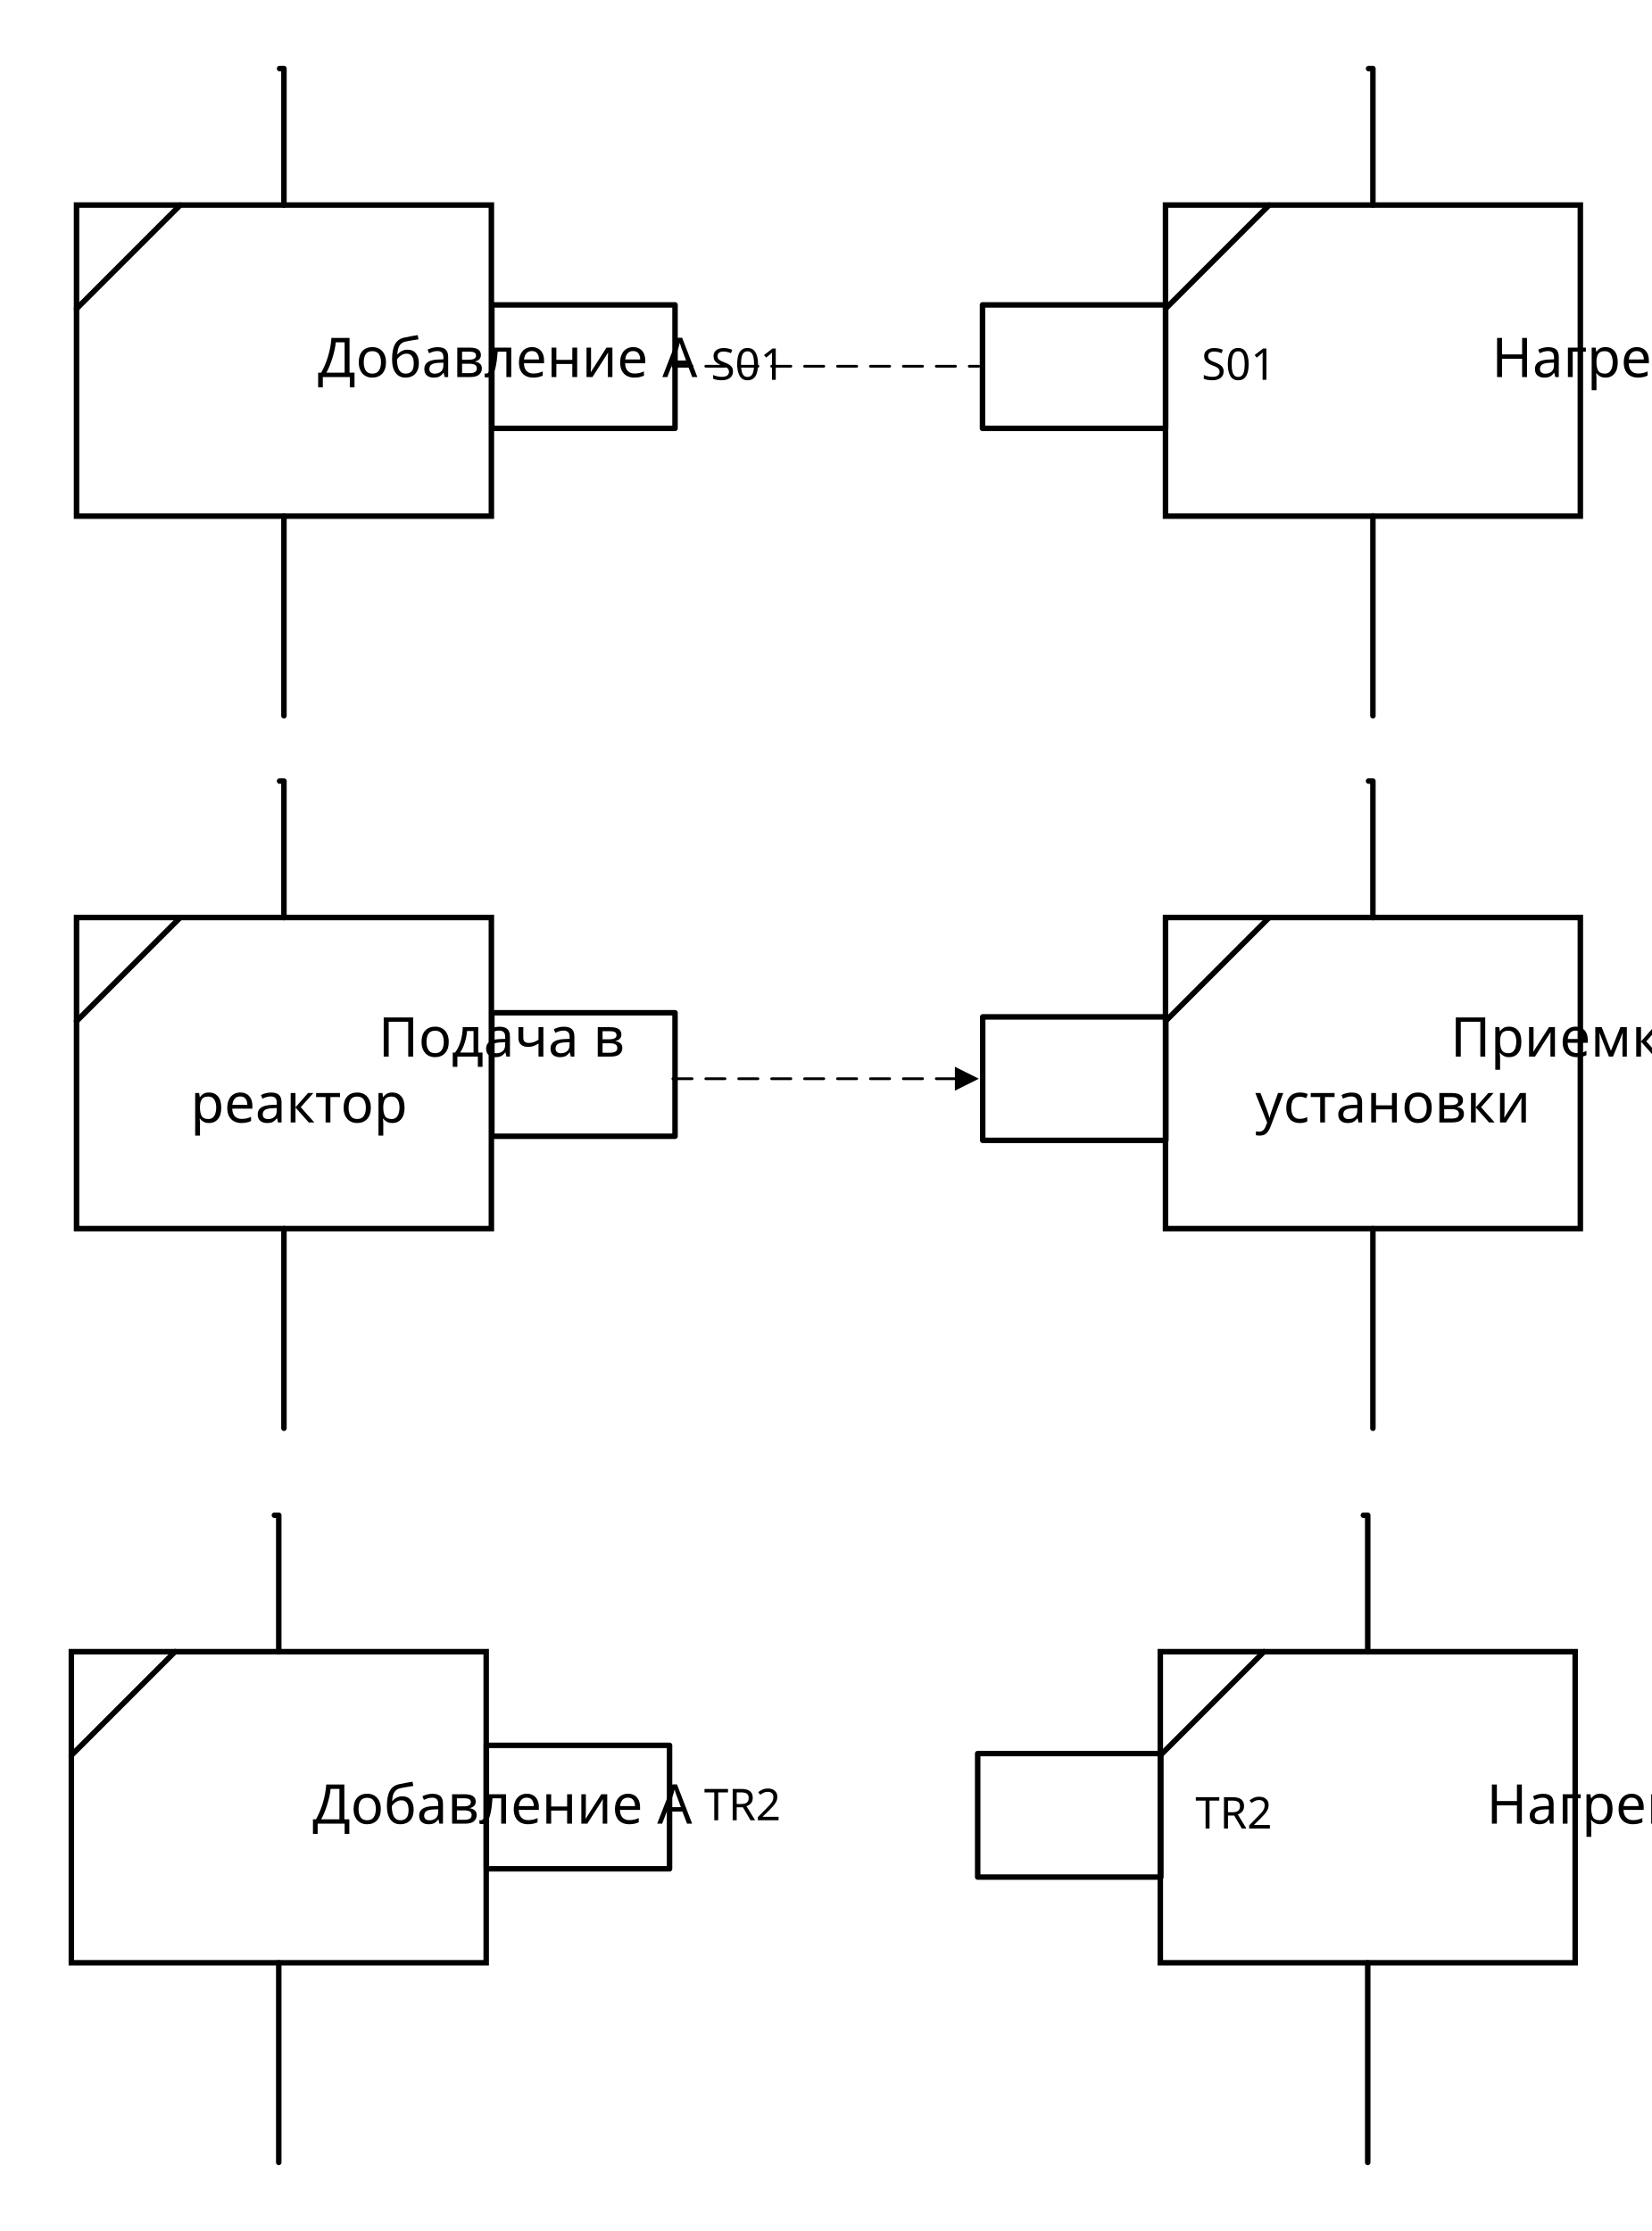
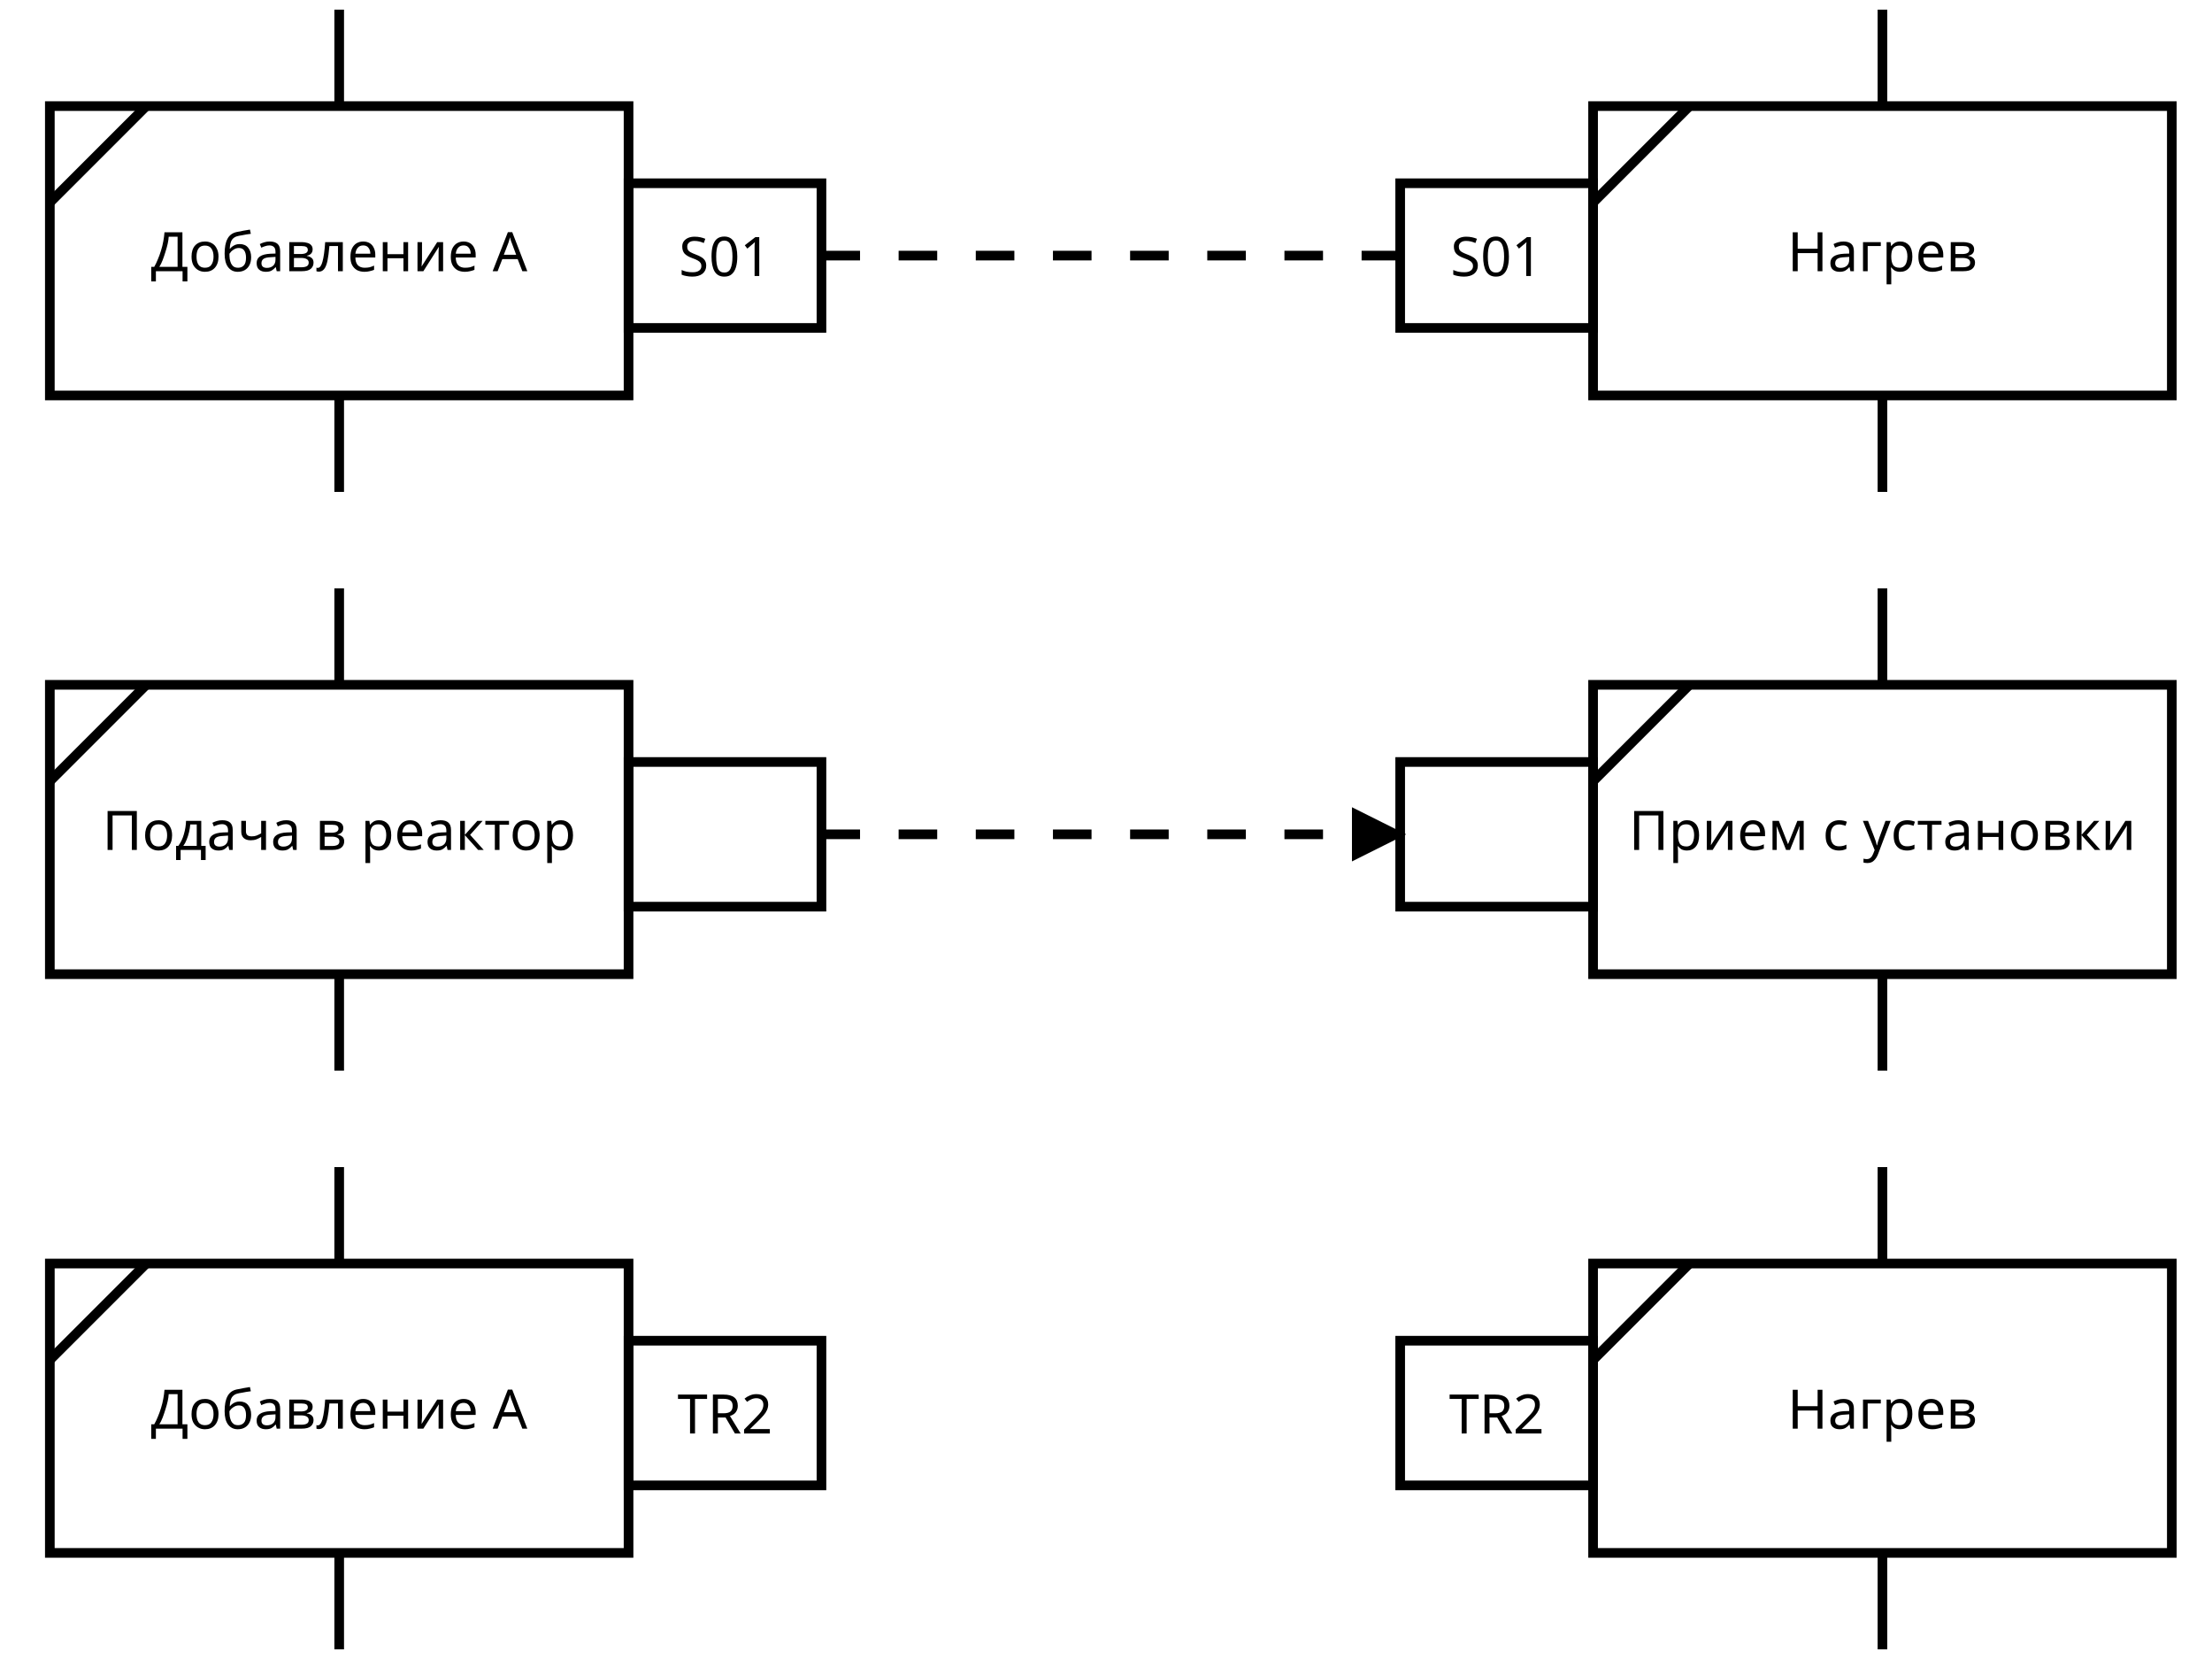
- <svg xmlns="http://www.w3.org/2000/svg" xmlns:ns1="http://schemas.microsoft.com/visio/2003/SVGExtensions/" xmlns:xlink="http://www.w3.org/1999/xlink" width="6.27in" height="8.47in" viewBox="0 0 451.439 609.84" xml:space="preserve" color-interpolation-filters="sRGB" class="st12" version="1.1" id="svg401">
-   <ns1:documentProperties ns1:langID="1049">
-     <ns1:userDefs>
-       <ns1:ud ns1:nameU="msvSubprocessMaster" ns1:prompt="" ns1:val="VT4(Rectangle)" />
-       <ns1:ud ns1:nameU="msvNoAutoConnect" ns1:val="VT0(1):26" />
-     </ns1:userDefs>
-   </ns1:documentProperties>
-   <style type="text/css" id="style2">
- 		.st1 {fill:none;stroke:#000000;stroke-width:1.5}
- 		.st2 {fill:#000000;font-family:Calibri;font-size:1.25em}
- 		.st3 {fill:none;stroke:none;stroke-width:1}
- 		.st4 {fill:none}
- 		.st5 {stroke:#000000;stroke-linecap:round;stroke-linejoin:round;stroke-width:1.5}
- 		.st6 {stroke:#000000;stroke-dasharray:5.25,3.75;stroke-linecap:round;stroke-linejoin:round;stroke-width:0.75}
- 		.st7 {font-size:1em}
- 		.st8 {marker-end:url(#mrkr4-95);stroke:#000000;stroke-dasharray:5.25,3.75;stroke-linecap:round;stroke-linejoin:round;stroke-width:0.75}
- 		.st9 {fill:#000000;fill-opacity:1;stroke:#000000;stroke-opacity:1;stroke-width:0.229}
- 		.st10 {fill:none;stroke:#000000;stroke-linecap:round;stroke-linejoin:round;stroke-width:1.5}
- 		.st11 {fill:#000000;font-family:Calibri;font-size:1em}
- 		.st12 {fill:none;fill-rule:evenodd;font-size:12px;overflow:visible;stroke-linecap:square;stroke-miterlimit:3}
- 	</style>
-   <defs id="Markers">
-     <g id="lend4">
-       <path d="M 2 1 L 0 0 L 2 -1 L 2 1 " style="stroke:none" id="path4" />
-     </g>
-     <marker id="mrkr4-95" class="st9" ns1:arrowType="4" ns1:arrowSize="2" ns1:setback="8.24" refX="-8.24" orient="auto" markerUnits="strokeWidth" overflow="visible">
-       <use xlink:href="#lend4" transform="scale(-4.36,-4.36) " id="use7" />
-     </marker>
-   </defs>
-   <g transform="translate(20.9174,-468.754)" ns1:groupContext="shape" ns1:mID="1" id="shape1-1">
-     <ns1:userDefs>
-       <ns1:ud ns1:val="VT0(15):26" ns1:nameU="visVersion" />
-     </ns1:userDefs>
-     <ns1:textBlock ns1:tabSpace="42.5195" ns1:margins="rect(3.99998,3.99998,3.99998,3.99998)" />
-     <ns1:textRect height="85.039" width="113.4" cy="567.32" cx="56.692" />
-     <rect style="fill:none;stroke:#000000;stroke-width:1.5" id="rect17" class="st1" height="85.039" width="113.386" y="524.801" x="0" />
-     <text style="font-size:15px;font-family:Calibri;fill:#000000" id="text19" ns1:langID="1049" class="st2" y="571.82" x="11.34">
-       <ns1:paragraph ns1:horizAlign="1" />
-       <ns1:tabList />Добавление А</text>
-   </g>
-   <g ns1:groupContext="group" ns1:mID="2" transform="rotate(135,139.3258,343.1462)" id="group2-4">
-     <g ns1:groupContext="shape" ns1:mID="3" id="shape3-5">
-       <path style="fill:none;stroke:none;stroke-width:1" id="path26" class="st3" d="M 0,609.84 H 40.09 Z" />
-     </g>
-     <g ns1:groupContext="shape" ns1:mID="4" id="shape4-7">
-       <path style="fill:none" id="path31" class="st4" d="M 0,609.84 H 40.09 Z" />
-       <path style="stroke:#000000;stroke-width:1.5;stroke-linecap:round;stroke-linejoin:round" id="path33" class="st5" d="M 0,609.84 H 40.09" />
-     </g>
-   </g>
-   <g ns1:groupContext="group" ns1:mID="5" transform="translate(76.4168,-553.79)" id="group5-10">
-     <ns1:userDefs />
-     <g ns1:layerMember="0" ns1:groupContext="shape" ns1:mID="6" id="shape6-11">
-       <path style="fill:none;stroke:none;stroke-width:1" id="path41" class="st3" d="m 0,572.54 h 1.19 v 37.3 z" />
-     </g>
-     <g ns1:layerMember="0" ns1:groupContext="shape" ns1:mID="7" id="shape7-13">
-       <path style="fill:none" id="path46" class="st4" d="m 0,572.54 h 1.19 v 37.3 z" />
-       <path style="stroke:#000000;stroke-width:1.5;stroke-linecap:round;stroke-linejoin:round" id="path48" class="st5" d="m 0,572.54 h 1.19 v 37.3" />
-     </g>
-   </g>
-   <g ns1:groupContext="group" ns1:mID="8" transform="translate(77.6068,-414.183)" id="group8-16">
-     <ns1:userDefs />
-     <g ns1:layerMember="0" ns1:groupContext="shape" ns1:mID="9" id="shape9-17">
-       <path style="fill:none;stroke:none;stroke-width:1" id="path56" class="st3" d="m 0,555.27 v 54.57 z" />
-     </g>
-     <g ns1:layerMember="0" ns1:groupContext="shape" ns1:mID="10" id="shape10-19">
-       <path style="fill:none" id="path61" class="st4" d="m 0,555.27 v 54.57 z" />
-       <path style="stroke:#000000;stroke-width:1.5;stroke-linecap:round;stroke-linejoin:round" id="path63" class="st5" d="m 0,555.27 v 54.57" />
-     </g>
-   </g>
-   <g transform="translate(318.553,-468.754)" ns1:groupContext="shape" ns1:mID="11" id="shape11-22">
-     <ns1:userDefs>
-       <ns1:ud ns1:val="VT0(15):26" ns1:nameU="visVersion" />
-     </ns1:userDefs>
-     <ns1:textBlock ns1:tabSpace="42.5195" ns1:margins="rect(3.99998,3.99998,3.99998,3.99998)" />
-     <ns1:textRect height="85.039" width="113.4" cy="567.32" cx="56.692" />
-     <rect style="fill:none;stroke:#000000;stroke-width:1.5" id="rect71" class="st1" height="85.039" width="113.386" y="524.801" x="0" />
-     <text style="font-size:15px;font-family:Calibri;fill:#000000" id="text73" ns1:langID="1049" class="st2" y="571.82" x="34.57">
-       <ns1:paragraph ns1:horizAlign="1" />
-       <ns1:tabList />Нагрев</text>
-   </g>
-   <g ns1:groupContext="group" ns1:mID="12" transform="rotate(135,288.1438,404.7886)" id="group12-25">
-     <g ns1:groupContext="shape" ns1:mID="13" id="shape13-26">
-       <path style="fill:none;stroke:none;stroke-width:1" id="path80" class="st3" d="M 0,609.84 H 40.09 Z" />
-     </g>
-     <g ns1:groupContext="shape" ns1:mID="14" id="shape14-28">
-       <path style="fill:none" id="path85" class="st4" d="M 0,609.84 H 40.09 Z" />
-       <path style="stroke:#000000;stroke-width:1.5;stroke-linecap:round;stroke-linejoin:round" id="path87" class="st5" d="M 0,609.84 H 40.09" />
-     </g>
-   </g>
-   <g ns1:groupContext="group" ns1:mID="15" transform="translate(374.053,-553.79)" id="group15-31">
-     <ns1:userDefs />
-     <g ns1:layerMember="0" ns1:groupContext="shape" ns1:mID="16" id="shape16-32">
-       <path style="fill:none;stroke:none;stroke-width:1" id="path95" class="st3" d="m 0,572.54 h 1.19 v 37.3 z" />
-     </g>
-     <g ns1:layerMember="0" ns1:groupContext="shape" ns1:mID="17" id="shape17-34">
-       <path style="fill:none" id="path100" class="st4" d="m 0,572.54 h 1.19 v 37.3 z" />
-       <path style="stroke:#000000;stroke-width:1.5;stroke-linecap:round;stroke-linejoin:round" id="path102" class="st5" d="m 0,572.54 h 1.19 v 37.3" />
-     </g>
-   </g>
-   <g ns1:groupContext="group" ns1:mID="18" transform="translate(375.243,-414.183)" id="group18-37">
-     <ns1:userDefs />
-     <g ns1:layerMember="0" ns1:groupContext="shape" ns1:mID="19" id="shape19-38">
-       <path style="fill:none;stroke:none;stroke-width:1" id="path110" class="st3" d="m 0,555.27 v 54.57 z" />
-     </g>
-     <g ns1:layerMember="0" ns1:groupContext="shape" ns1:mID="20" id="shape20-40">
-       <path style="fill:none" id="path115" class="st4" d="m 0,555.27 v 54.57 z" />
-       <path style="stroke:#000000;stroke-width:1.5;stroke-linecap:round;stroke-linejoin:round" id="path117" class="st5" d="m 0,555.27 v 54.57" />
-     </g>
-   </g>
-   <g transform="translate(183.908,-509.726)" ns1:layerMember="0" ns1:groupContext="shape" ns1:mID="23" id="shape23-43">
-     <ns1:userDefs />
-     <path style="fill:none" id="path123" class="st4" d="M 0,609.84 H 83.62 Z" />
-     <path style="stroke:#000000;stroke-width:0.75;stroke-linecap:round;stroke-linejoin:round;stroke-dasharray:5.25, 3.75" id="path125" class="st6" d="M 0,609.84 H 83.62" />
-   </g>
-   <g transform="translate(20.9174,-274.001)" ns1:groupContext="shape" ns1:mID="24" id="shape24-46">
-     <ns1:userDefs>
-       <ns1:ud ns1:val="VT0(15):26" ns1:nameU="visVersion" />
-     </ns1:userDefs>
-     <ns1:textBlock ns1:tabSpace="42.5195" ns1:margins="rect(3.99998,3.99998,3.99998,3.99998)" />
-     <ns1:textRect height="85.039" width="113.4" cy="567.32" cx="56.692" />
-     <rect style="fill:none;stroke:#000000;stroke-width:1.5" id="rect132" class="st1" height="85.039" width="113.386" y="524.801" x="0" />
-     <text style="font-size:15px;font-family:Calibri;fill:#000000" id="text136" ns1:langID="1049" class="st2" y="562.82" x="27.9">
-       <ns1:paragraph ns1:horizAlign="1" />
-       <ns1:tabList />Подача в <tspan style="font-size:15px" id="tspan134" class="st7" dy="1.2em" x="31.15">реактор</tspan>
+ <svg xmlns="http://www.w3.org/2000/svg" width="12cm" height="9cm" viewBox="19 9 221 172">
+   <g>
+     <rect style="fill: none; fill-opacity:0; stroke-width: 1; stroke: #000000" x="20" y="20" width="60" height="30" />
+     <line style="fill: none; fill-opacity:0; stroke-width: 1; stroke: #000000" x1="20" y1="30" x2="30" y2="20" />
+     <text font-size="5.644" style="fill: #000000;text-anchor:middle;font-family:sans-serif;font-style:normal;font-weight:normal" x="50" y="37.117">
+       <tspan x="50" y="37.117">Добавление А</tspan>
    </text>
  </g>
-   <g ns1:groupContext="group" ns1:mID="25" transform="rotate(135,98.99133,440.5222)" id="group25-50">
-     <g ns1:groupContext="shape" ns1:mID="26" id="shape26-51">
-       <path style="fill:none;stroke:none;stroke-width:1" id="path143" class="st3" d="M 0,609.84 H 40.09 Z" />
-     </g>
-     <g ns1:groupContext="shape" ns1:mID="27" id="shape27-53">
-       <path style="fill:none" id="path148" class="st4" d="M 0,609.84 H 40.09 Z" />
-       <path style="stroke:#000000;stroke-width:1.5;stroke-linecap:round;stroke-linejoin:round" id="path150" class="st5" d="M 0,609.84 H 40.09" />
-     </g>
-   </g>
-   <g ns1:groupContext="group" ns1:mID="28" transform="translate(76.4168,-359.037)" id="group28-56">
-     <ns1:userDefs />
-     <g ns1:layerMember="0" ns1:groupContext="shape" ns1:mID="29" id="shape29-57">
-       <path style="fill:none;stroke:none;stroke-width:1" id="path158" class="st3" d="m 0,572.54 h 1.19 v 37.3 z" />
-     </g>
-     <g ns1:layerMember="0" ns1:groupContext="shape" ns1:mID="30" id="shape30-59">
-       <path style="fill:none" id="path163" class="st4" d="m 0,572.54 h 1.19 v 37.3 z" />
-       <path style="stroke:#000000;stroke-width:1.5;stroke-linecap:round;stroke-linejoin:round" id="path165" class="st5" d="m 0,572.54 h 1.19 v 37.3" />
-     </g>
-   </g>
-   <g ns1:groupContext="group" ns1:mID="31" transform="translate(77.6068,-219.431)" id="group31-62">
-     <ns1:userDefs />
-     <g ns1:layerMember="0" ns1:groupContext="shape" ns1:mID="32" id="shape32-63">
-       <path style="fill:none;stroke:none;stroke-width:1" id="path173" class="st3" d="m 0,555.27 v 54.57 z" />
-     </g>
-     <g ns1:layerMember="0" ns1:groupContext="shape" ns1:mID="33" id="shape33-65">
-       <path style="fill:none" id="path178" class="st4" d="m 0,555.27 v 54.57 z" />
-       <path style="stroke:#000000;stroke-width:1.5;stroke-linecap:round;stroke-linejoin:round" id="path180" class="st5" d="m 0,555.27 v 54.57" />
-     </g>
-   </g>
-   <g transform="translate(318.553,-274.001)" ns1:groupContext="shape" ns1:mID="34" id="shape34-68">
-     <ns1:userDefs>
-       <ns1:ud ns1:val="VT0(15):26" ns1:nameU="visVersion" />
-     </ns1:userDefs>
-     <ns1:textBlock ns1:tabSpace="42.5195" ns1:margins="rect(3.99998,3.99998,3.99998,3.99998)" />
-     <ns1:textRect height="85.039" width="113.4" cy="567.32" cx="56.692" />
-     <rect style="fill:none;stroke:#000000;stroke-width:1.5" id="rect188" class="st1" height="85.039" width="113.386" y="524.801" x="0" />
-     <text style="font-size:15px;font-family:Calibri;fill:#000000" id="text192" ns1:langID="1049" class="st2" y="562.82" x="23.29">
-       <ns1:paragraph ns1:horizAlign="1" />
-       <ns1:tabList />Приемка с <tspan style="font-size:15px" id="tspan190" class="st7" dy="1.2em" x="24.54">установки</tspan>
+   <g>
+     <rect style="fill: none; fill-opacity:0; stroke-width: 1; stroke: #000000" x="180" y="20" width="60" height="30" />
+     <line style="fill: none; fill-opacity:0; stroke-width: 1; stroke: #000000" x1="180" y1="30" x2="190" y2="20" />
+     <text font-size="5.644" style="fill: #000000;text-anchor:middle;font-family:sans-serif;font-style:normal;font-weight:normal" x="210" y="37.117">
+       <tspan x="210" y="37.117">Нагрев</tspan>
    </text>
  </g>
-   <g ns1:groupContext="group" ns1:mID="35" transform="rotate(135,247.8093,502.1646)" id="group35-72">
-     <g ns1:groupContext="shape" ns1:mID="36" id="shape36-73">
-       <path style="fill:none;stroke:none;stroke-width:1" id="path199" class="st3" d="M 0,609.84 H 40.09 Z" />
-     </g>
-     <g ns1:groupContext="shape" ns1:mID="37" id="shape37-75">
-       <path style="fill:none" id="path204" class="st4" d="M 0,609.84 H 40.09 Z" />
-       <path style="stroke:#000000;stroke-width:1.5;stroke-linecap:round;stroke-linejoin:round" id="path206" class="st5" d="M 0,609.84 H 40.09" />
-     </g>
+   <g>
+     <polygon style="fill: none; fill-opacity:0; stroke-width: 1; stroke: #000000" points="80,28 100,28 100,43 80,43 " />
+     <text font-size="5.644" style="fill: #000000;text-anchor:middle;font-family:sans-serif;font-style:normal;font-weight:normal" x="90" y="37.617">
+       <tspan x="90" y="37.617">S01</tspan>
+     </text>
  </g>
-   <g ns1:groupContext="group" ns1:mID="38" transform="translate(374.053,-359.037)" id="group38-78">
-     <ns1:userDefs />
-     <g ns1:layerMember="0" ns1:groupContext="shape" ns1:mID="39" id="shape39-79">
-       <path style="fill:none;stroke:none;stroke-width:1" id="path214" class="st3" d="m 0,572.54 h 1.19 v 37.3 z" />
-     </g>
-     <g ns1:layerMember="0" ns1:groupContext="shape" ns1:mID="40" id="shape40-81">
-       <path style="fill:none" id="path219" class="st4" d="m 0,572.54 h 1.19 v 37.3 z" />
-       <path style="stroke:#000000;stroke-width:1.5;stroke-linecap:round;stroke-linejoin:round" id="path221" class="st5" d="m 0,572.54 h 1.19 v 37.3" />
-     </g>
+   <g>
+     <polygon style="fill: none; fill-opacity:0; stroke-width: 1; stroke: #000000" points="160,28 180,28 180,43 160,43 " />
+     <text font-size="5.644" style="fill: #000000;text-anchor:middle;font-family:sans-serif;font-style:normal;font-weight:normal" x="170" y="37.617">
+       <tspan x="170" y="37.617">S01</tspan>
+     </text>
  </g>
-   <g ns1:groupContext="group" ns1:mID="41" transform="translate(375.243,-219.431)" id="group41-84">
-     <ns1:userDefs />
-     <g ns1:layerMember="0" ns1:groupContext="shape" ns1:mID="42" id="shape42-85">
-       <path style="fill:none;stroke:none;stroke-width:1" id="path229" class="st3" d="m 0,555.27 v 54.57 z" />
-     </g>
-     <g ns1:layerMember="0" ns1:groupContext="shape" ns1:mID="43" id="shape43-87">
-       <path style="fill:none" id="path234" class="st4" d="m 0,555.27 v 54.57 z" />
-       <path style="stroke:#000000;stroke-width:1.5;stroke-linecap:round;stroke-linejoin:round" id="path236" class="st5" d="m 0,555.27 v 54.57" />
-     </g>
+   <line style="fill: none; fill-opacity:0; stroke-width: 1; stroke-dasharray: 4; stroke: #000000" x1="100" y1="35.5" x2="160" y2="35.5" />
+   <line style="fill: none; fill-opacity:0; stroke-width: 1; stroke: #000000" x1="50" y1="20" x2="50" y2="10" />
+   <line style="fill: none; fill-opacity:0; stroke-width: 1; stroke: #000000" x1="50" y1="60" x2="50" y2="50" />
+   <line style="fill: none; fill-opacity:0; stroke-width: 1; stroke: #000000" x1="210" y1="60" x2="210" y2="50" />
+   <line style="fill: none; fill-opacity:0; stroke-width: 1; stroke: #000000" x1="210" y1="10" x2="210" y2="20" />
+   <g>
+     <rect style="fill: none; fill-opacity:0; stroke-width: 1; stroke: #000000" x="20" y="80" width="60" height="30" />
+     <line style="fill: none; fill-opacity:0; stroke-width: 1; stroke: #000000" x1="20" y1="90" x2="30" y2="80" />
+     <text font-size="5.644" style="fill: #000000;text-anchor:middle;font-family:sans-serif;font-style:normal;font-weight:normal" x="50" y="97.117">
+       <tspan x="50" y="97.117">Подача в реактор</tspan>
+     </text>
  </g>
-   <g transform="translate(183.908,-314.974)" ns1:layerMember="0" ns1:groupContext="shape" ns1:mID="46" id="shape46-90">
-     <ns1:userDefs />
-     <path style="stroke:#000000;stroke-width:0.75;stroke-linecap:round;stroke-linejoin:round;stroke-dasharray:5.25, 3.75;marker-end:url(#mrkr4-95)" id="path242" class="st8" d="m 0,609.84 h 77.08 v 0 h 0.36" />
+   <g>
+     <rect style="fill: none; fill-opacity:0; stroke-width: 1; stroke: #000000" x="180" y="80" width="60" height="30" />
+     <line style="fill: none; fill-opacity:0; stroke-width: 1; stroke: #000000" x1="180" y1="90" x2="190" y2="80" />
+     <text font-size="5.644" style="fill: #000000;text-anchor:middle;font-family:sans-serif;font-style:normal;font-weight:normal" x="210" y="97.117">
+       <tspan x="210" y="97.117">Прием с установки</tspan>
+     </text>
  </g>
-   <g transform="translate(19.5001,-73.3205)" ns1:groupContext="shape" ns1:mID="47" id="shape47-96">
-     <ns1:userDefs>
-       <ns1:ud ns1:val="VT0(15):26" ns1:nameU="visVersion" />
-     </ns1:userDefs>
-     <ns1:textBlock ns1:tabSpace="42.5195" ns1:margins="rect(3.99998,3.99998,3.99998,3.99998)" />
-     <ns1:textRect height="85.039" width="113.4" cy="567.32" cx="56.692" />
-     <rect style="fill:none;stroke:#000000;stroke-width:1.5" id="rect249" class="st1" height="85.039" width="113.386" y="524.801" x="0" />
-     <text style="font-size:15px;font-family:Calibri;fill:#000000" id="text251" ns1:langID="1049" class="st2" y="571.82" x="11.34">
-       <ns1:paragraph ns1:horizAlign="1" />
-       <ns1:tabList />Добавление А</text>
+   <g>
+     <polygon style="fill: none; fill-opacity:0; stroke-width: 1; stroke: #000000" points="80,88 100,88 100,103 80,103 " />
+     <text font-size="5.644" style="fill: #000000;text-anchor:middle;font-family:sans-serif;font-style:normal;font-weight:normal" x="90" y="97.617">
+       <tspan x="90" y="97.617" />
+     </text>
  </g>
-   <g ns1:groupContext="group" ns1:mID="48" transform="rotate(135,56.72043,540.5692)" id="group48-99">
-     <g ns1:groupContext="shape" ns1:mID="49" id="shape49-100">
-       <path style="fill:none;stroke:none;stroke-width:1" id="path258" class="st3" d="M 0,609.84 H 40.09 Z" />
-     </g>
-     <g ns1:groupContext="shape" ns1:mID="50" id="shape50-102">
-       <path style="fill:none" id="path263" class="st4" d="M 0,609.84 H 40.09 Z" />
-       <path style="stroke:#000000;stroke-width:1.5;stroke-linecap:round;stroke-linejoin:round" id="path265" class="st5" d="M 0,609.84 H 40.09" />
-     </g>
+   <g>
+     <polygon style="fill: none; fill-opacity:0; stroke-width: 1; stroke: #000000" points="160,88 180,88 180,103 160,103 " />
+     <text font-size="5.644" style="fill: #000000;text-anchor:middle;font-family:sans-serif;font-style:normal;font-weight:normal" x="170" y="97.617">
+       <tspan x="170" y="97.617" />
+     </text>
  </g>
-   <g ns1:groupContext="group" ns1:mID="51" transform="translate(74.9995,-158.357)" id="group51-105">
-     <ns1:userDefs />
-     <g ns1:layerMember="0" ns1:groupContext="shape" ns1:mID="52" id="shape52-106">
-       <path style="fill:none;stroke:none;stroke-width:1" id="path273" class="st3" d="m 0,572.54 h 1.19 v 37.3 z" />
-     </g>
-     <g ns1:layerMember="0" ns1:groupContext="shape" ns1:mID="53" id="shape53-108">
-       <path style="fill:none" id="path278" class="st4" d="m 0,572.54 h 1.19 v 37.3 z" />
-       <path style="stroke:#000000;stroke-width:1.5;stroke-linecap:round;stroke-linejoin:round" id="path280" class="st5" d="m 0,572.54 h 1.19 v 37.3" />
-     </g>
+   <g>
+     <line style="fill: none; fill-opacity:0; stroke-width: 1; stroke-dasharray: 4; stroke: #000000" x1="100" y1="95.5" x2="155.5" y2="95.5" />
+     <polygon style="fill: #000000" points="155.5,97.5 159.5,95.5 155.5,93.5 " />
+     <polygon style="fill: none; fill-opacity:0; stroke-width: 1; stroke: #000000" points="155.5,97.5 159.5,95.5 155.5,93.5 " />
  </g>
-   <g ns1:groupContext="group" ns1:mID="54" transform="translate(76.1895,-18.75)" id="group54-111">
-     <ns1:userDefs />
-     <g ns1:layerMember="0" ns1:groupContext="shape" ns1:mID="55" id="shape55-112">
-       <path style="fill:none;stroke:none;stroke-width:1" id="path288" class="st3" d="m 0,555.27 v 54.57 z" />
-     </g>
-     <g ns1:layerMember="0" ns1:groupContext="shape" ns1:mID="56" id="shape56-114">
-       <path style="fill:none" id="path293" class="st4" d="m 0,555.27 v 54.57 z" />
-       <path style="stroke:#000000;stroke-width:1.5;stroke-linecap:round;stroke-linejoin:round" id="path295" class="st5" d="m 0,555.27 v 54.57" />
-     </g>
+   <line style="fill: none; fill-opacity:0; stroke-width: 1; stroke: #000000" x1="50" y1="80" x2="50" y2="70" />
+   <line style="fill: none; fill-opacity:0; stroke-width: 1; stroke: #000000" x1="50" y1="120" x2="50" y2="110" />
+   <line style="fill: none; fill-opacity:0; stroke-width: 1; stroke: #000000" x1="210" y1="120" x2="210" y2="110" />
+   <line style="fill: none; fill-opacity:0; stroke-width: 1; stroke: #000000" x1="210" y1="70" x2="210" y2="80" />
+   <g>
+     <rect style="fill: none; fill-opacity:0; stroke-width: 1; stroke: #000000" x="20" y="140" width="60" height="30" />
+     <line style="fill: none; fill-opacity:0; stroke-width: 1; stroke: #000000" x1="20" y1="150" x2="30" y2="140" />
+     <text font-size="5.644" style="fill: #000000;text-anchor:middle;font-family:sans-serif;font-style:normal;font-weight:normal" x="50" y="157.117">
+       <tspan x="50" y="157.117">Добавление А</tspan>
+     </text>
  </g>
-   <g transform="translate(317.136,-73.3205)" ns1:groupContext="shape" ns1:mID="57" id="shape57-117">
-     <ns1:userDefs>
-       <ns1:ud ns1:val="VT0(15):26" ns1:nameU="visVersion" />
-     </ns1:userDefs>
-     <ns1:textBlock ns1:tabSpace="42.5195" ns1:margins="rect(3.99998,3.99998,3.99998,3.99998)" />
-     <ns1:textRect height="85.039" width="113.4" cy="567.32" cx="56.692" />
-     <rect style="fill:none;stroke:#000000;stroke-width:1.5" id="rect303" class="st1" height="85.039" width="113.386" y="524.801" x="0" />
-     <text style="font-size:15px;font-family:Calibri;fill:#000000" id="text305" ns1:langID="1049" class="st2" y="571.82" x="34.57">
-       <ns1:paragraph ns1:horizAlign="1" />
-       <ns1:tabList />Нагрев</text>
+   <g>
+     <rect style="fill: none; fill-opacity:0; stroke-width: 1; stroke: #000000" x="180" y="140" width="60" height="30" />
+     <line style="fill: none; fill-opacity:0; stroke-width: 1; stroke: #000000" x1="180" y1="150" x2="190" y2="140" />
+     <text font-size="5.644" style="fill: #000000;text-anchor:middle;font-family:sans-serif;font-style:normal;font-weight:normal" x="210" y="157.117">
+       <tspan x="210" y="157.117">Нагрев</tspan>
+     </text>
  </g>
-   <g ns1:groupContext="group" ns1:mID="58" transform="rotate(135,205.5384,602.2117)" id="group58-120">
-     <g ns1:groupContext="shape" ns1:mID="59" id="shape59-121">
-       <path style="fill:none;stroke:none;stroke-width:1" id="path312" class="st3" d="M 0,609.84 H 40.09 Z" />
-     </g>
-     <g ns1:groupContext="shape" ns1:mID="60" id="shape60-123">
-       <path style="fill:none" id="path317" class="st4" d="M 0,609.84 H 40.09 Z" />
-       <path style="stroke:#000000;stroke-width:1.5;stroke-linecap:round;stroke-linejoin:round" id="path319" class="st5" d="M 0,609.84 H 40.09" />
-     </g>
+   <g>
+     <polygon style="fill: none; fill-opacity:0; stroke-width: 1; stroke: #000000" points="80,148 100,148 100,163 80,163 " />
+     <text font-size="5.644" style="fill: #000000;text-anchor:middle;font-family:sans-serif;font-style:normal;font-weight:normal" x="90" y="157.617">
+       <tspan x="90" y="157.617">TR2</tspan>
+     </text>
  </g>
-   <g ns1:groupContext="group" ns1:mID="61" transform="translate(372.635,-158.357)" id="group61-126">
-     <ns1:userDefs />
-     <g ns1:layerMember="0" ns1:groupContext="shape" ns1:mID="62" id="shape62-127">
-       <path style="fill:none;stroke:none;stroke-width:1" id="path327" class="st3" d="m 0,572.54 h 1.19 v 37.3 z" />
-     </g>
-     <g ns1:layerMember="0" ns1:groupContext="shape" ns1:mID="63" id="shape63-129">
-       <path style="fill:none" id="path332" class="st4" d="m 0,572.54 h 1.19 v 37.3 z" />
-       <path style="stroke:#000000;stroke-width:1.5;stroke-linecap:round;stroke-linejoin:round" id="path334" class="st5" d="m 0,572.54 h 1.19 v 37.3" />
-     </g>
+   <g>
+     <polygon style="fill: none; fill-opacity:0; stroke-width: 1; stroke: #000000" points="160,148 180,148 180,163 160,163 " />
+     <text font-size="5.644" style="fill: #000000;text-anchor:middle;font-family:sans-serif;font-style:normal;font-weight:normal" x="170" y="157.617">
+       <tspan x="170" y="157.617">TR2</tspan>
+     </text>
  </g>
-   <g ns1:groupContext="group" ns1:mID="64" transform="translate(373.825,-18.75)" id="group64-132">
-     <ns1:userDefs />
-     <g ns1:layerMember="0" ns1:groupContext="shape" ns1:mID="65" id="shape65-133">
-       <path style="fill:none;stroke:none;stroke-width:1" id="path342" class="st3" d="m 0,555.27 v 54.57 z" />
-     </g>
-     <g ns1:layerMember="0" ns1:groupContext="shape" ns1:mID="66" id="shape66-135">
-       <path style="fill:none" id="path347" class="st4" d="m 0,555.27 v 54.57 z" />
-       <path style="stroke:#000000;stroke-width:1.5;stroke-linecap:round;stroke-linejoin:round" id="path349" class="st5" d="m 0,555.27 v 54.57" />
-     </g>
-   </g>
-   <g transform="translate(134.438,-492.75)" ns1:groupContext="shape" ns1:mID="69" id="shape69-138">
-     <ns1:textBlock ns1:margins="rect(4,4,4,4)" />
-     <ns1:textRect height="33.75" width="50.07" cy="592.965" cx="25.031" />
-     <rect style="fill:none;stroke:#000000;stroke-width:1.5;stroke-linecap:round;stroke-linejoin:round" id="rect357" class="st10" height="33.75" width="50.062" y="576.09" x="0" />
-     <text style="font-size:12px;font-family:Calibri;fill:#000000" id="text359" ns1:langID="1049" class="st11" y="596.57" x="16.19">
-       <ns1:paragraph ns1:horizAlign="1" />
-       <ns1:tabList />S01</text>
-   </g>
-   <g transform="translate(268.537,-492.75)" ns1:groupContext="shape" ns1:mID="71" id="shape71-141">
-     <ns1:textBlock ns1:margins="rect(4,4,4,4)" />
-     <ns1:textRect height="33.75" width="50.07" cy="592.965" cx="25.031" />
-     <rect style="fill:none;stroke:#000000;stroke-width:1.5;stroke-linecap:round;stroke-linejoin:round" id="rect366" class="st10" height="33.75" width="50.062" y="576.09" x="0" />
-     <text style="font-size:12px;font-family:Calibri;fill:#000000" id="text368" ns1:langID="1049" class="st11" y="596.57" x="16.19">
-       <ns1:paragraph ns1:horizAlign="1" />
-       <ns1:tabList />S01</text>
-   </g>
-   <g transform="translate(134.438,-299.25)" ns1:groupContext="shape" ns1:mID="72" id="shape72-144">
-     <rect style="fill:none;stroke:#000000;stroke-width:1.5;stroke-linecap:round;stroke-linejoin:round" id="rect373" class="st10" height="33.75" width="50.062" y="576.09" x="0" />
-   </g>
-   <g transform="translate(268.594,-298.125)" ns1:groupContext="shape" ns1:mID="73" id="shape73-146">
-     <rect style="fill:none;stroke:#000000;stroke-width:1.5;stroke-linecap:round;stroke-linejoin:round" id="rect378" class="st10" height="33.75" width="50.062" y="576.09" x="0" />
-   </g>
-   <g transform="translate(132.938,-99)" ns1:groupContext="shape" ns1:mID="75" id="shape75-148">
-     <ns1:textBlock ns1:margins="rect(4,4,4,4)" />
-     <ns1:textRect height="33.75" width="50.07" cy="592.965" cx="25.031" />
-     <rect style="fill:none;stroke:#000000;stroke-width:1.5;stroke-linecap:round;stroke-linejoin:round" id="rect385" class="st10" height="33.75" width="50.062" y="576.09" x="0" />
-     <text style="font-size:12px;font-family:Calibri;fill:#000000" id="text387" ns1:langID="1033" class="st11" y="596.57" x="15.81">
-       <ns1:paragraph ns1:horizAlign="1" />
-       <ns1:tabList />TR2</text>
-   </g>
-   <g transform="translate(267.219,-96.75)" ns1:groupContext="shape" ns1:mID="76" id="shape76-151">
-     <ns1:textBlock ns1:margins="rect(4,4,4,4)" />
-     <ns1:textRect height="33.75" width="50.07" cy="592.965" cx="25.031" />
-     <rect style="fill:none;stroke:#000000;stroke-width:1.5;stroke-linecap:round;stroke-linejoin:round" id="rect394" class="st10" height="33.75" width="50.062" y="576.09" x="0" />
-     <text style="font-size:12px;font-family:Calibri;fill:#000000" id="text396" ns1:langID="1033" class="st11" y="596.57" x="15.81">
-       <ns1:paragraph ns1:horizAlign="1" />
-       <ns1:tabList />TR2</text>
-   </g>
+   <line style="fill: none; fill-opacity:0; stroke-width: 1; stroke: #000000" x1="50" y1="140" x2="50" y2="130" />
+   <line style="fill: none; fill-opacity:0; stroke-width: 1; stroke: #000000" x1="50" y1="180" x2="50" y2="170" />
+   <line style="fill: none; fill-opacity:0; stroke-width: 1; stroke: #000000" x1="210" y1="180" x2="210" y2="170" />
+   <line style="fill: none; fill-opacity:0; stroke-width: 1; stroke: #000000" x1="210" y1="130" x2="210" y2="140" />
</svg>
